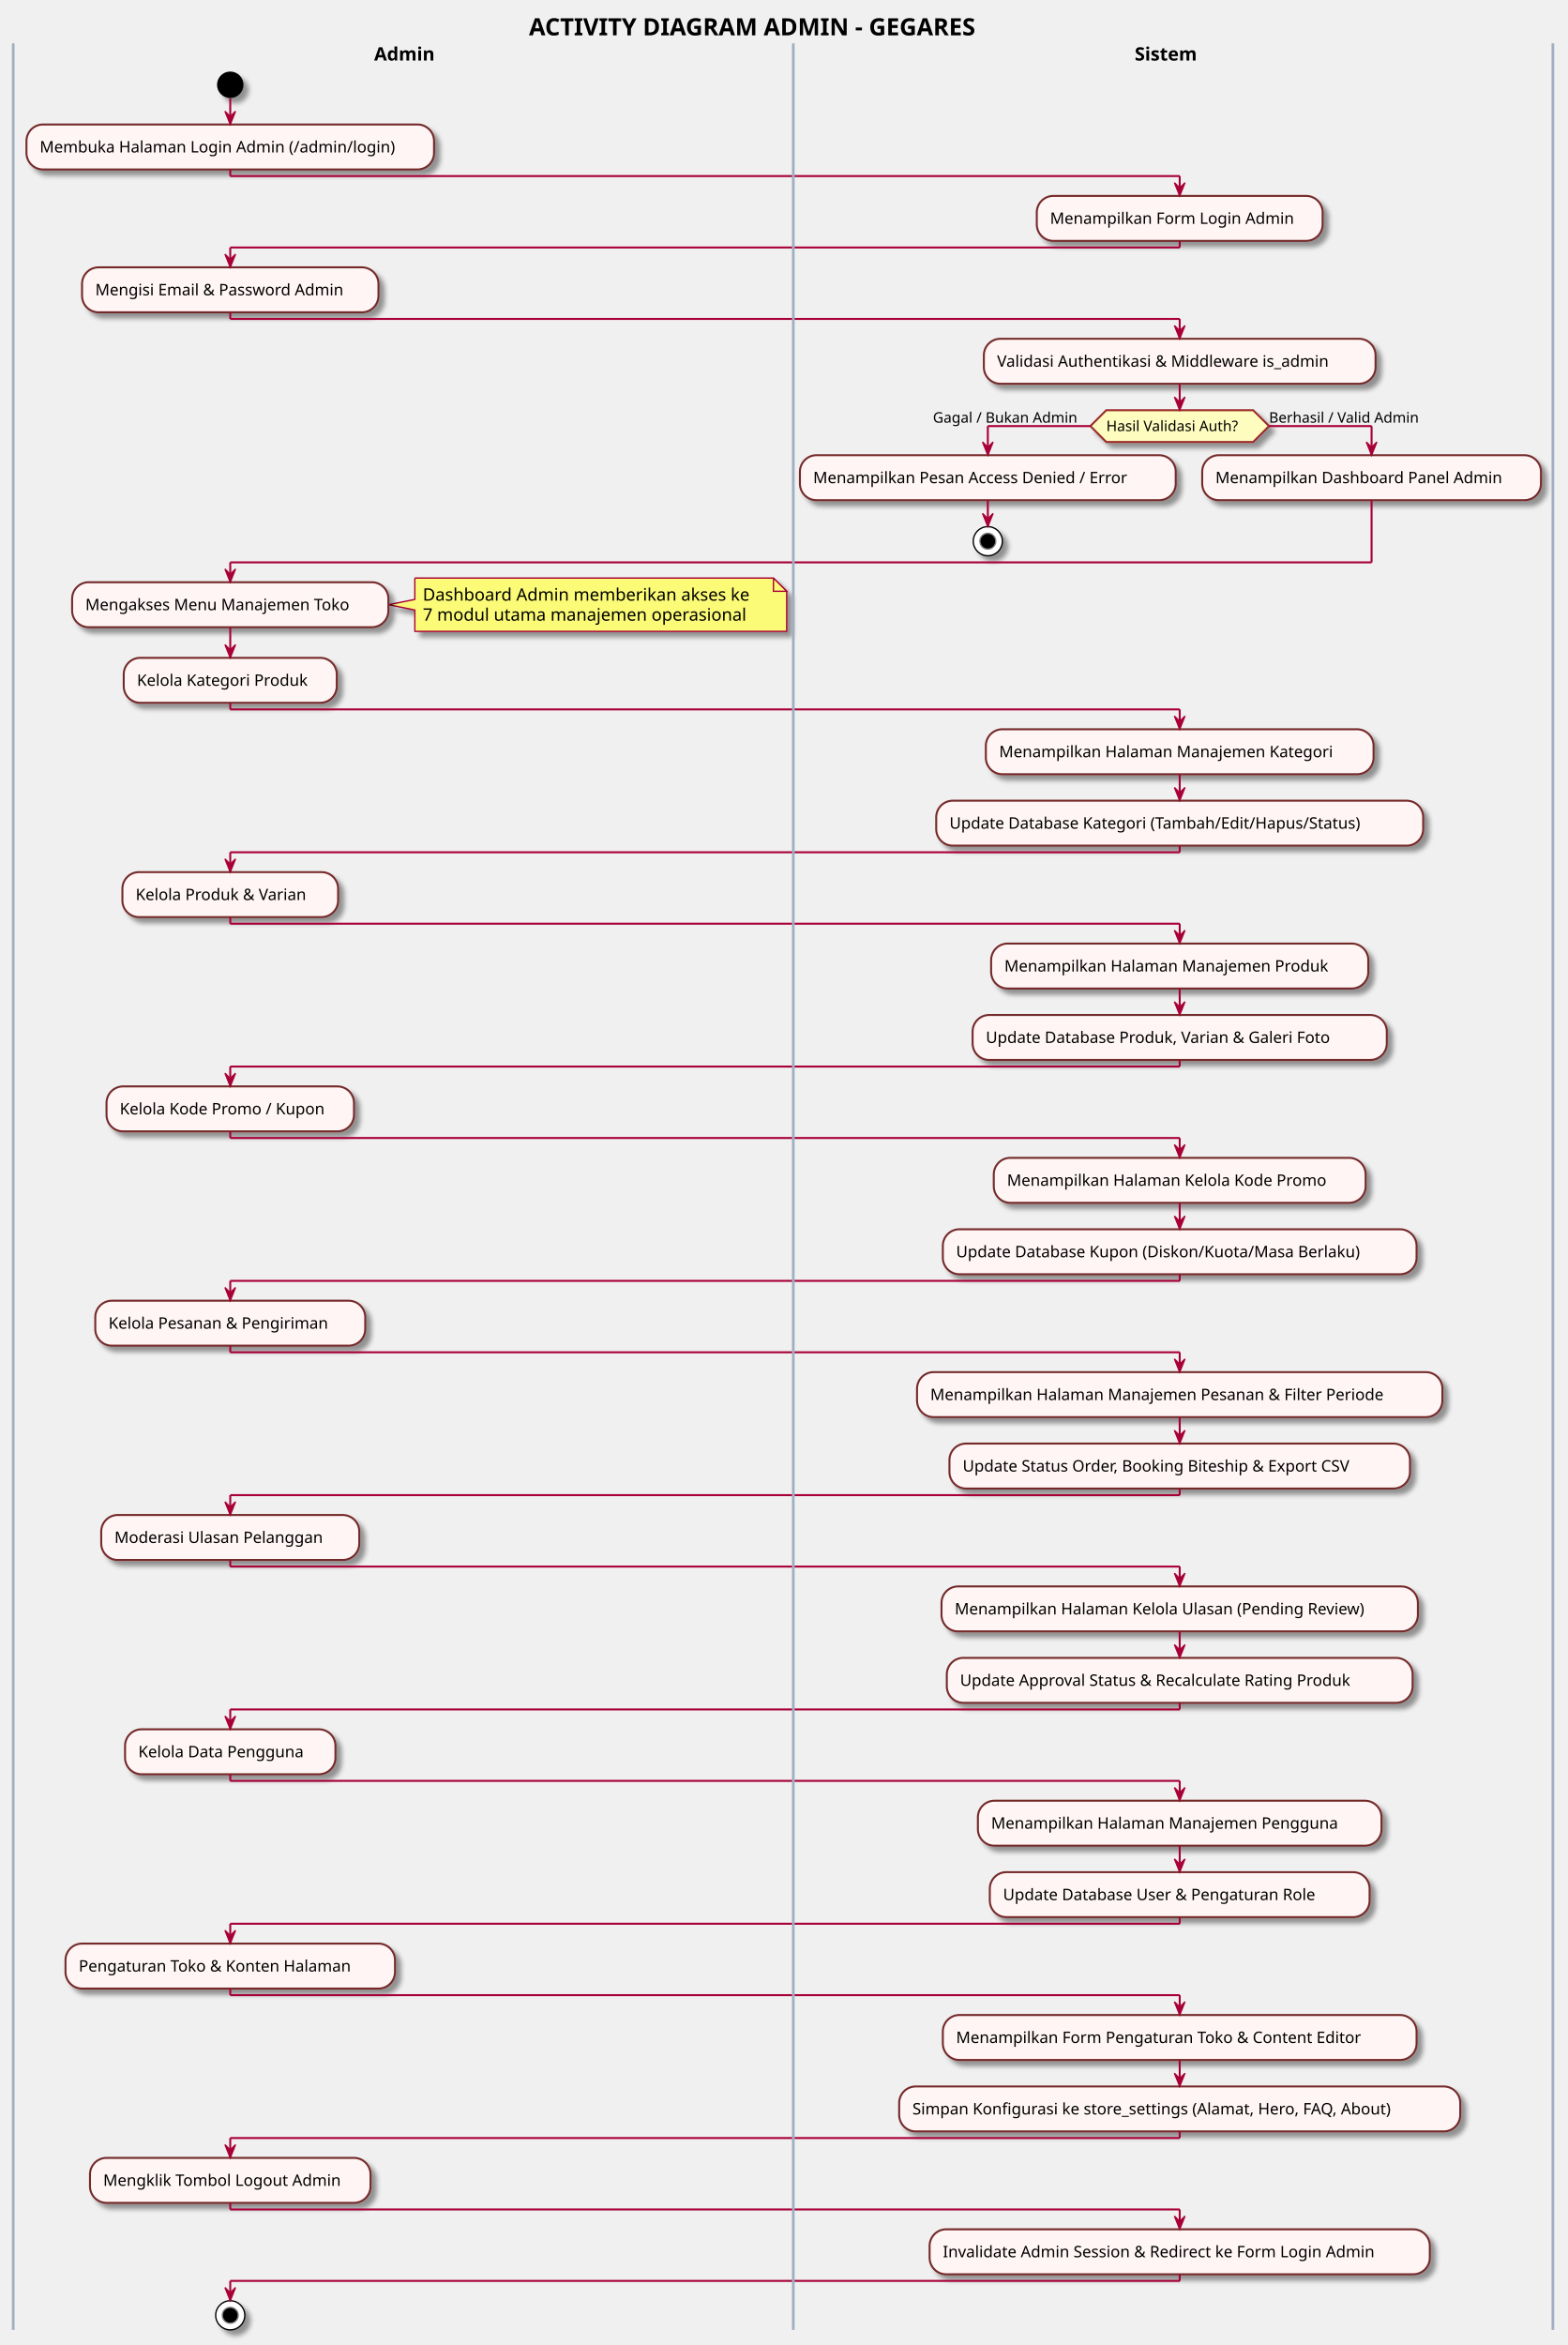
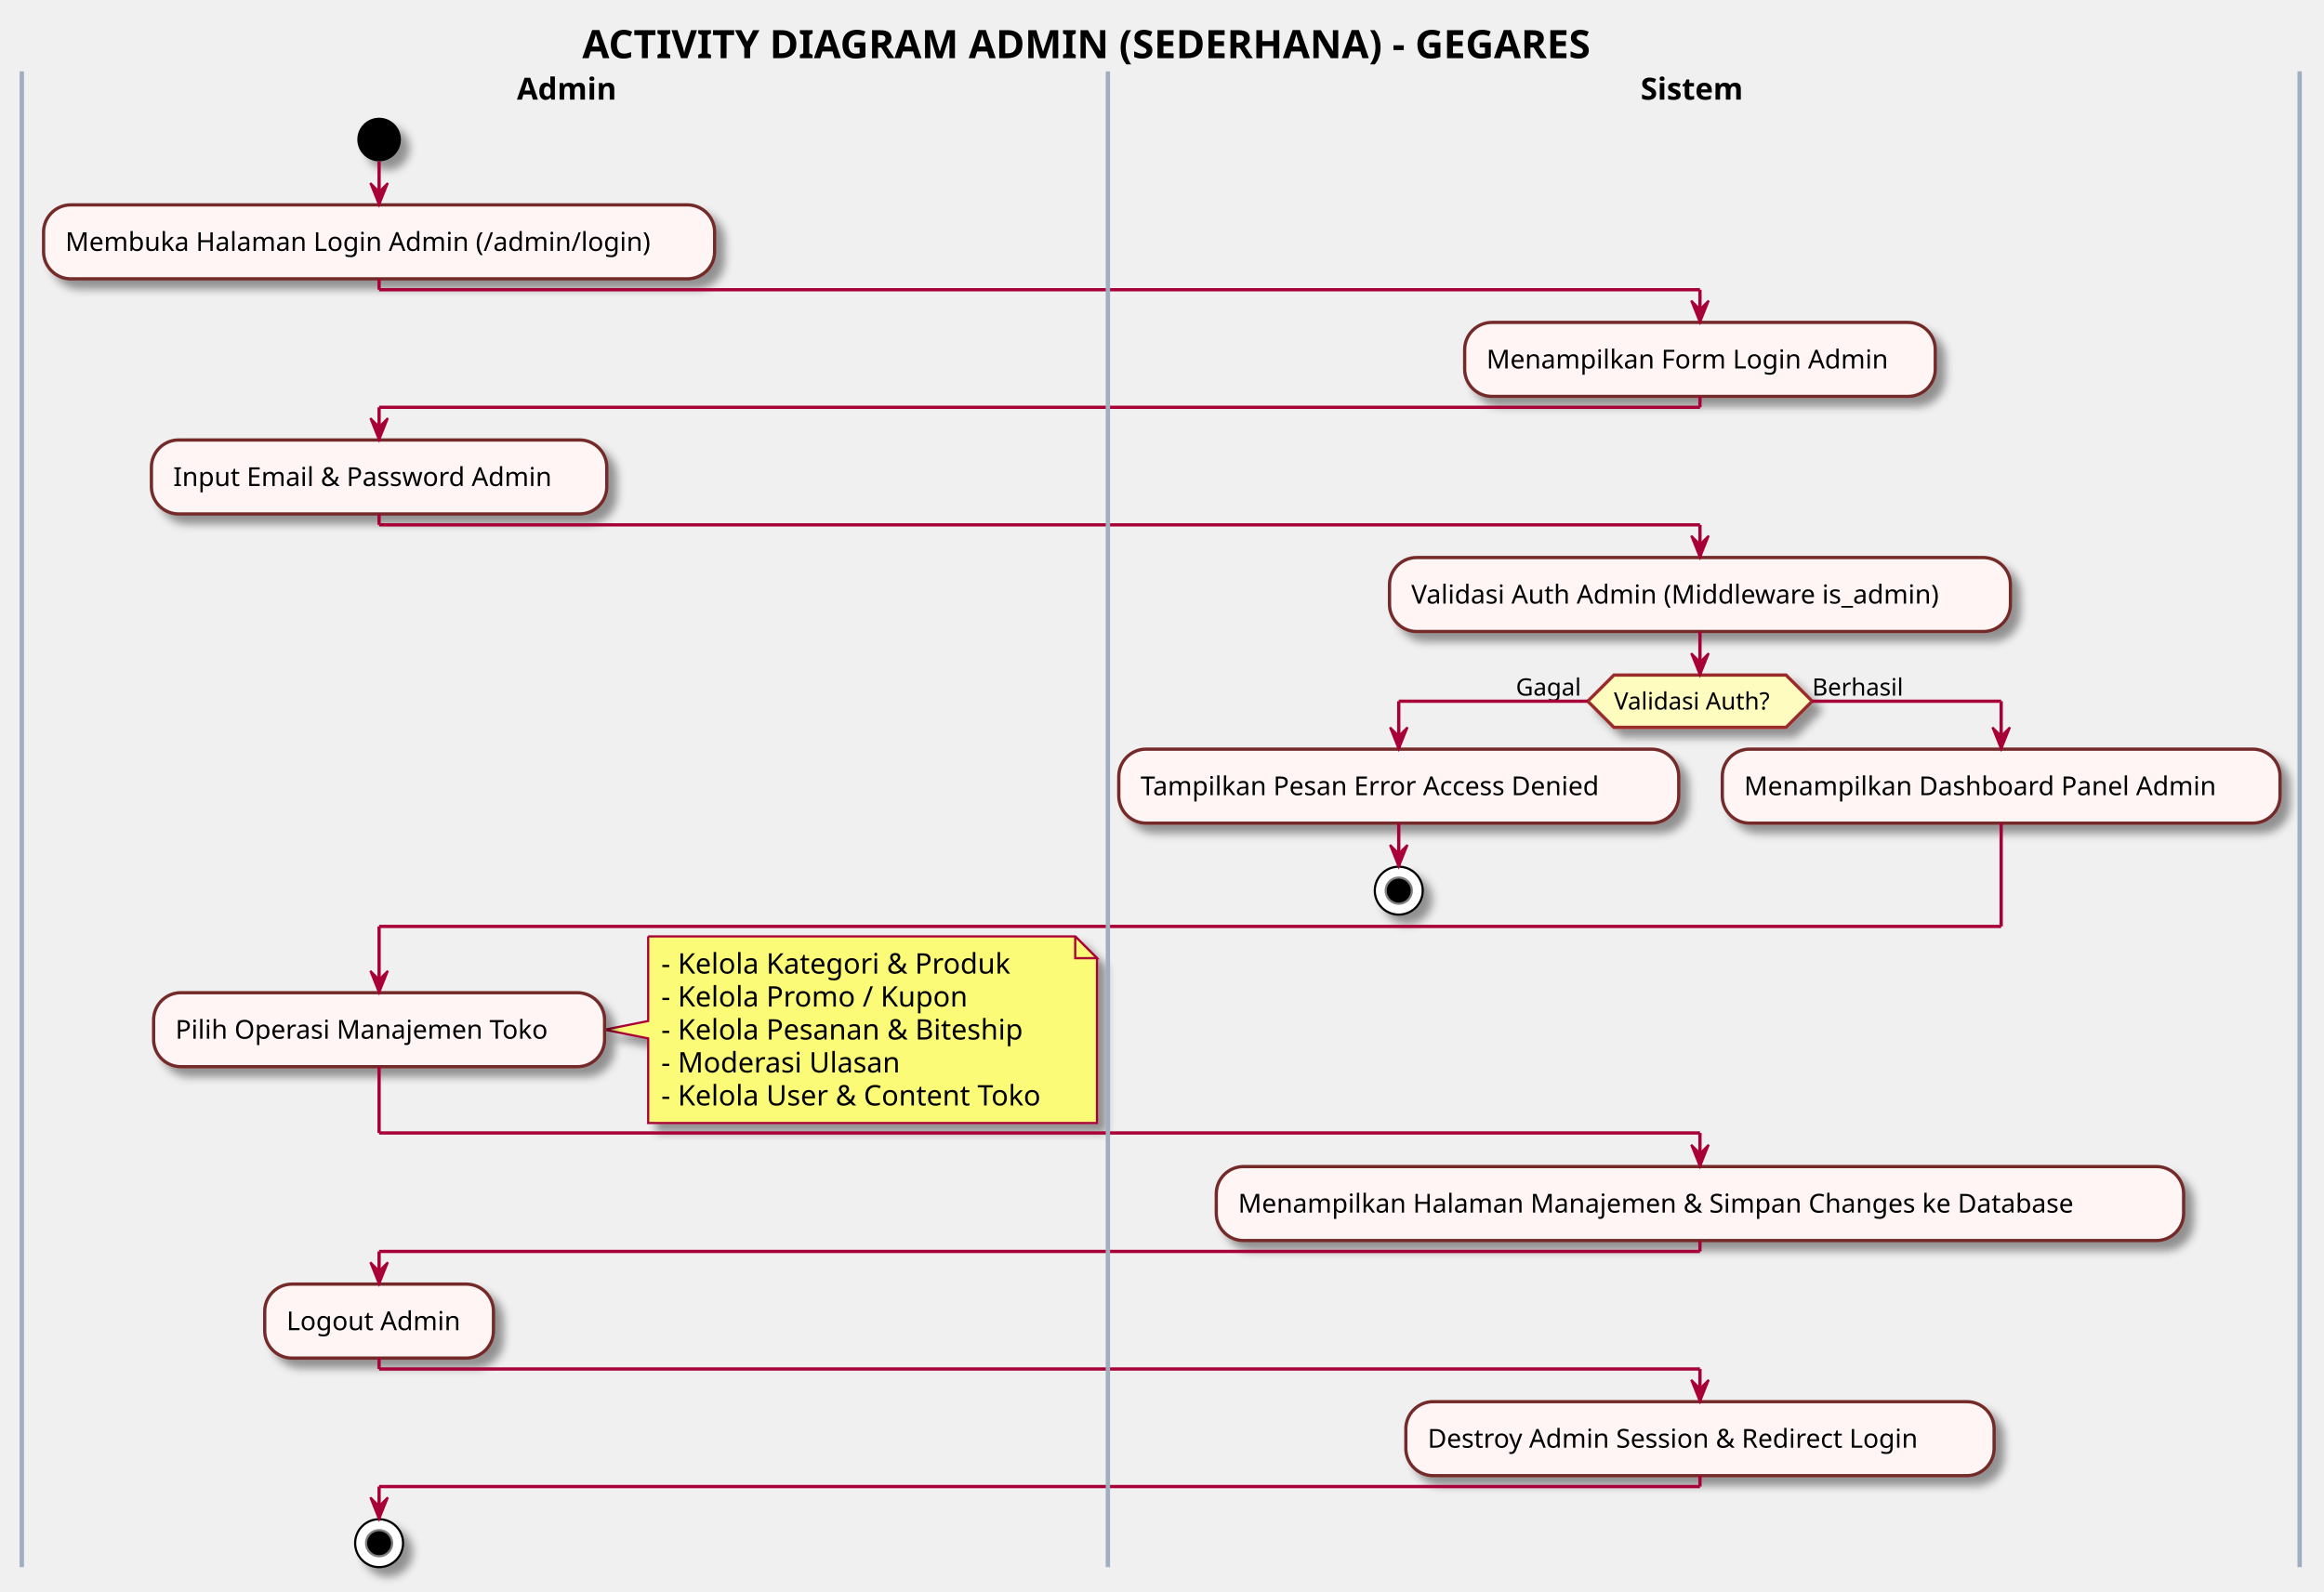
- <svg xmlns="http://www.w3.org/2000/svg" contentScriptType="application/ecmascript" contentStyleType="text/css" height="3322.5px" preserveAspectRatio="none" style="width:2221px;height:3322px;" version="1.1" viewBox="0 0 2221 3322" width="2221.875px" zoomAndPan="magnify">
+ <svg xmlns="http://www.w3.org/2000/svg" contentScriptType="application/ecmascript" contentStyleType="text/css" height="1370.625px" preserveAspectRatio="none" style="width:2000px;height:1370px;" version="1.1" viewBox="0 0 2000 1370" width="2000.625px" zoomAndPan="magnify">
  <defs>
-     <filter height="300%" id="f9rl0v4acejtc" width="300%" x="-1" y="-1">
+     <filter height="300%" id="fynl8m6wvd49j" width="300%" x="-1" y="-1">
      <feGaussianBlur result="blurOut" stdDeviation="3.75" />
      <feColorMatrix in="blurOut" result="blurOut2" type="matrix" values="0 0 0 0 0 0 0 0 0 0 0 0 0 0 0 0 0 0 .4 0" />
      <feOffset dx="7.5" dy="7.5" in="blurOut2" result="blurOut3" />
      <feBlend in="SourceGraphic" in2="blurOut3" mode="normal" />
    </filter>
  </defs>
  <g>
-     <text fill="#000000" font-family="sans-serif" font-size="33.75" font-weight="bold" lengthAdjust="spacingAndGlyphs" textLength="720" x="749.531" y="50.078">ACTIVITY DIAGRAM ADMIN - GEGARES</text>
-     <ellipse cx="326.25" cy="120.097" fill="#000000" filter="url(#f9rl0v4acejtc)" rx="18.75" ry="18.75" style="stroke: none; stroke-width: 1.875;" />
-     <rect fill="#FFF5F5" filter="url(#f9rl0v4acejtc)" height="63.691" rx="23.438" ry="23.438" style="stroke: #742A2A; stroke-width: 2.812;" width="577.5" x="37.5" y="176.347" />
+     <text fill="#000000" font-family="sans-serif" font-size="33.75" font-weight="bold" lengthAdjust="spacingAndGlyphs" textLength="995.625" x="501.094" y="50.078">ACTIVITY DIAGRAM ADMIN (SEDERHANA) - GEGARES</text>
+     <ellipse cx="326.25" cy="120.097" fill="#000000" filter="url(#fynl8m6wvd49j)" rx="18.75" ry="18.75" style="stroke: none; stroke-width: 1.875;" />
+     <rect fill="#FFF5F5" filter="url(#fynl8m6wvd49j)" height="63.691" rx="23.438" ry="23.438" style="stroke: #742A2A; stroke-width: 2.812;" width="577.5" x="37.5" y="176.347" />
    <text fill="#000000" font-family="sans-serif" font-size="22.5" lengthAdjust="spacingAndGlyphs" textLength="540" x="56.25" y="215.982">Membuka Halaman Login Admin (/admin/login)</text>
-     <rect fill="#FFF5F5" filter="url(#f9rl0v4acejtc)" height="63.691" rx="23.438" ry="23.438" style="stroke: #742A2A; stroke-width: 2.812;" width="420" x="116.25" y="378.73" />
-     <text fill="#000000" font-family="sans-serif" font-size="22.5" lengthAdjust="spacingAndGlyphs" textLength="382.5" x="135" y="418.365">Mengisi Email &amp; Password Admin</text>
-     <path d="M587.812,818.901 L587.812,849.15 L550.312,856.65 L587.812,864.15 L587.812,894.399 A0,0 0 0 0 587.812,894.399 L1114.688,894.399 A0,0 0 0 0 1114.688,894.399 L1114.688,837.651 L1095.938,818.901 L587.812,818.901 A0,0 0 0 0 587.812,818.901 " fill="#FBFB77" filter="url(#f9rl0v4acejtc)" style="stroke: #A80036; stroke-width: 1.875;" />
-     <path d="M1095.938,818.901 L1095.938,837.651 L1114.688,837.651 L1095.938,818.901 " fill="#FBFB77" style="stroke: #A80036; stroke-width: 1.875;" />
-     <text fill="#000000" font-family="sans-serif" font-size="24.375" lengthAdjust="spacingAndGlyphs" textLength="487.5" x="599.062" y="850.901">Dashboard Admin memberikan akses ke</text>
-     <text fill="#000000" font-family="sans-serif" font-size="24.375" lengthAdjust="spacingAndGlyphs" textLength="481.875" x="599.062" y="879.275">7 modul utama manajemen operasional</text>
-     <rect fill="#FFF5F5" filter="url(#f9rl0v4acejtc)" height="63.691" rx="23.438" ry="23.438" style="stroke: #742A2A; stroke-width: 2.812;" width="448.125" x="102.188" y="824.804" />
-     <text fill="#000000" font-family="sans-serif" font-size="22.5" lengthAdjust="spacingAndGlyphs" textLength="410.625" x="120.938" y="864.439">Mengakses Menu Manajemen Toko</text>
-     <rect fill="#FFF5F5" filter="url(#f9rl0v4acejtc)" height="63.691" rx="23.438" ry="23.438" style="stroke: #742A2A; stroke-width: 2.812;" width="301.875" x="175.312" y="931.899" />
-     <text fill="#000000" font-family="sans-serif" font-size="22.5" lengthAdjust="spacingAndGlyphs" textLength="264.375" x="194.062" y="971.534">Kelola Kategori Produk</text>
-     <rect fill="#FFF5F5" filter="url(#f9rl0v4acejtc)" height="63.691" rx="23.438" ry="23.438" style="stroke: #742A2A; stroke-width: 2.812;" width="305.625" x="173.438" y="1235.473" />
-     <text fill="#000000" font-family="sans-serif" font-size="22.5" lengthAdjust="spacingAndGlyphs" textLength="268.125" x="192.188" y="1275.108">Kelola Produk &amp; Varian</text>
-     <rect fill="#FFF5F5" filter="url(#f9rl0v4acejtc)" height="63.691" rx="23.438" ry="23.438" style="stroke: #742A2A; stroke-width: 2.812;" width="350.625" x="150.938" y="1539.047" />
-     <text fill="#000000" font-family="sans-serif" font-size="22.5" lengthAdjust="spacingAndGlyphs" textLength="313.125" x="169.688" y="1578.682">Kelola Kode Promo / Kupon</text>
-     <rect fill="#FFF5F5" filter="url(#f9rl0v4acejtc)" height="63.691" rx="23.438" ry="23.438" style="stroke: #742A2A; stroke-width: 2.812;" width="382.5" x="135" y="1842.621" />
-     <text fill="#000000" font-family="sans-serif" font-size="22.5" lengthAdjust="spacingAndGlyphs" textLength="345" x="153.75" y="1882.256">Kelola Pesanan &amp; Pengiriman</text>
-     <rect fill="#FFF5F5" filter="url(#f9rl0v4acejtc)" height="63.691" rx="23.438" ry="23.438" style="stroke: #742A2A; stroke-width: 2.812;" width="365.625" x="143.438" y="2146.196" />
-     <text fill="#000000" font-family="sans-serif" font-size="22.5" lengthAdjust="spacingAndGlyphs" textLength="328.125" x="162.188" y="2185.831">Moderasi Ulasan Pelanggan</text>
-     <rect fill="#FFF5F5" filter="url(#f9rl0v4acejtc)" height="63.691" rx="23.438" ry="23.438" style="stroke: #742A2A; stroke-width: 2.812;" width="298.125" x="177.188" y="2449.77" />
-     <text fill="#000000" font-family="sans-serif" font-size="22.5" lengthAdjust="spacingAndGlyphs" textLength="260.625" x="195.938" y="2489.405">Kelola Data Pengguna</text>
-     <rect fill="#FFF5F5" filter="url(#f9rl0v4acejtc)" height="63.691" rx="23.438" ry="23.438" style="stroke: #742A2A; stroke-width: 2.812;" width="466.875" x="92.812" y="2753.344" />
-     <text fill="#000000" font-family="sans-serif" font-size="22.5" lengthAdjust="spacingAndGlyphs" textLength="429.375" x="111.562" y="2792.979">Pengaturan Toko &amp; Konten Halaman</text>
-     <rect fill="#FFF5F5" filter="url(#f9rl0v4acejtc)" height="63.691" rx="23.438" ry="23.438" style="stroke: #742A2A; stroke-width: 2.812;" width="397.5" x="127.5" y="3056.918" />
-     <text fill="#000000" font-family="sans-serif" font-size="22.5" lengthAdjust="spacingAndGlyphs" textLength="360" x="146.25" y="3096.553">Mengklik Tombol Logout Admin</text>
-     <ellipse cx="326.25" cy="3279.926" fill="#FFFFFF" filter="url(#f9rl0v4acejtc)" rx="20.625" ry="20.625" style="stroke: #000000; stroke-width: 1.875;" />
-     <ellipse cx="326.25" cy="3279.926" fill="#000000" rx="11.25" ry="11.25" style="stroke: #7F7F7F; stroke-width: 1.875;" />
-     <rect fill="#FFF5F5" filter="url(#f9rl0v4acejtc)" height="63.691" rx="23.438" ry="23.438" style="stroke: #742A2A; stroke-width: 2.812;" width="405" x="1469.062" y="277.538" />
-     <text fill="#000000" font-family="sans-serif" font-size="22.5" lengthAdjust="spacingAndGlyphs" textLength="367.5" x="1487.812" y="317.173">Menampilkan Form Login Admin</text>
-     <rect fill="#FFF5F5" filter="url(#f9rl0v4acejtc)" height="63.691" rx="23.438" ry="23.438" style="stroke: #742A2A; stroke-width: 2.812;" width="555" x="1394.062" y="479.921" />
-     <text fill="#000000" font-family="sans-serif" font-size="22.5" lengthAdjust="spacingAndGlyphs" textLength="517.5" x="1412.812" y="519.556">Validasi Authentikasi &amp; Middleware is_admin</text>
-     <polygon fill="#FEFCBF" filter="url(#f9rl0v4acejtc)" points="1567.5,581.113,1775.625,581.113,1798.125,603.613,1775.625,626.113,1567.5,626.113,1545,603.613,1567.5,581.113" style="stroke: #9B2C2C; stroke-width: 2.812;" />
-     <text fill="#000000" font-family="sans-serif" font-size="20.625" lengthAdjust="spacingAndGlyphs" textLength="208.125" x="1567.5" y="610.753">Hasil Validasi Auth?</text>
-     <text fill="#000000" font-family="sans-serif" font-size="20.625" lengthAdjust="spacingAndGlyphs" textLength="223.125" x="1321.875" y="598.749">Gagal / Bukan Admin</text>
-     <text fill="#000000" font-family="sans-serif" font-size="20.625" lengthAdjust="spacingAndGlyphs" textLength="234.375" x="1798.125" y="598.749">Berhasil / Valid Admin</text>
-     <rect fill="#FFF5F5" filter="url(#f9rl0v4acejtc)" height="63.691" rx="23.438" ry="23.438" style="stroke: #742A2A; stroke-width: 2.812;" width="532.5" x="1133.438" y="644.863" />
-     <text fill="#000000" font-family="sans-serif" font-size="22.5" lengthAdjust="spacingAndGlyphs" textLength="495" x="1152.188" y="684.498">Menampilkan Pesan Access Denied / Error</text>
-     <ellipse cx="1399.688" cy="766.679" fill="#FFFFFF" filter="url(#f9rl0v4acejtc)" rx="20.625" ry="20.625" style="stroke: #000000; stroke-width: 1.875;" />
-     <ellipse cx="1399.688" cy="766.679" fill="#000000" rx="11.25" ry="11.25" style="stroke: #7F7F7F; stroke-width: 1.875;" />
-     <rect fill="#FFF5F5" filter="url(#f9rl0v4acejtc)" height="63.691" rx="23.438" ry="23.438" style="stroke: #742A2A; stroke-width: 2.812;" width="480" x="1703.438" y="644.863" />
-     <text fill="#000000" font-family="sans-serif" font-size="22.5" lengthAdjust="spacingAndGlyphs" textLength="442.5" x="1722.188" y="684.498">Menampilkan Dashboard Panel Admin</text>
-     <rect fill="#FFF5F5" filter="url(#f9rl0v4acejtc)" height="63.691" rx="23.438" ry="23.438" style="stroke: #742A2A; stroke-width: 2.812;" width="549.375" x="1396.875" y="1033.09" />
-     <text fill="#000000" font-family="sans-serif" font-size="22.5" lengthAdjust="spacingAndGlyphs" textLength="511.875" x="1415.625" y="1072.725">Menampilkan Halaman Manajemen Kategori</text>
-     <rect fill="#FFF5F5" filter="url(#f9rl0v4acejtc)" height="63.691" rx="23.438" ry="23.438" style="stroke: #742A2A; stroke-width: 2.812;" width="690" x="1326.562" y="1134.282" />
-     <text fill="#000000" font-family="sans-serif" font-size="22.5" lengthAdjust="spacingAndGlyphs" textLength="652.5" x="1345.312" y="1173.917">Update Database Kategori (Tambah/Edit/Hapus/Status)</text>
-     <rect fill="#FFF5F5" filter="url(#f9rl0v4acejtc)" height="63.691" rx="23.438" ry="23.438" style="stroke: #742A2A; stroke-width: 2.812;" width="534.375" x="1404.375" y="1336.664" />
-     <text fill="#000000" font-family="sans-serif" font-size="22.5" lengthAdjust="spacingAndGlyphs" textLength="496.875" x="1423.125" y="1376.299">Menampilkan Halaman Manajemen Produk</text>
-     <rect fill="#FFF5F5" filter="url(#f9rl0v4acejtc)" height="63.691" rx="23.438" ry="23.438" style="stroke: #742A2A; stroke-width: 2.812;" width="586.875" x="1378.125" y="1437.856" />
-     <text fill="#000000" font-family="sans-serif" font-size="22.5" lengthAdjust="spacingAndGlyphs" textLength="549.375" x="1396.875" y="1477.491">Update Database Produk, Varian &amp; Galeri Foto</text>
-     <rect fill="#FFF5F5" filter="url(#f9rl0v4acejtc)" height="63.691" rx="23.438" ry="23.438" style="stroke: #742A2A; stroke-width: 2.812;" width="526.875" x="1408.125" y="1640.239" />
-     <text fill="#000000" font-family="sans-serif" font-size="22.5" lengthAdjust="spacingAndGlyphs" textLength="489.375" x="1426.875" y="1679.874">Menampilkan Halaman Kelola Kode Promo</text>
-     <rect fill="#FFF5F5" filter="url(#f9rl0v4acejtc)" height="63.691" rx="23.438" ry="23.438" style="stroke: #742A2A; stroke-width: 2.812;" width="671.25" x="1335.938" y="1741.43" />
-     <text fill="#000000" font-family="sans-serif" font-size="22.5" lengthAdjust="spacingAndGlyphs" textLength="633.75" x="1354.688" y="1781.065">Update Database Kupon (Diskon/Kuota/Masa Berlaku)</text>
-     <rect fill="#FFF5F5" filter="url(#f9rl0v4acejtc)" height="63.691" rx="23.438" ry="23.438" style="stroke: #742A2A; stroke-width: 2.812;" width="744.375" x="1299.375" y="1943.813" />
-     <text fill="#000000" font-family="sans-serif" font-size="22.5" lengthAdjust="spacingAndGlyphs" textLength="706.875" x="1318.125" y="1983.448">Menampilkan Halaman Manajemen Pesanan &amp; Filter Periode</text>
-     <rect fill="#FFF5F5" filter="url(#f9rl0v4acejtc)" height="63.691" rx="23.438" ry="23.438" style="stroke: #742A2A; stroke-width: 2.812;" width="652.5" x="1345.312" y="2045.004" />
-     <text fill="#000000" font-family="sans-serif" font-size="22.5" lengthAdjust="spacingAndGlyphs" textLength="615" x="1364.062" y="2084.639">Update Status Order, Booking Biteship &amp; Export CSV</text>
-     <rect fill="#FFF5F5" filter="url(#f9rl0v4acejtc)" height="63.691" rx="23.438" ry="23.438" style="stroke: #742A2A; stroke-width: 2.812;" width="675" x="1334.062" y="2247.387" />
-     <text fill="#000000" font-family="sans-serif" font-size="22.5" lengthAdjust="spacingAndGlyphs" textLength="637.5" x="1352.812" y="2287.022">Menampilkan Halaman Kelola Ulasan (Pending Review)</text>
-     <rect fill="#FFF5F5" filter="url(#f9rl0v4acejtc)" height="63.691" rx="23.438" ry="23.438" style="stroke: #742A2A; stroke-width: 2.812;" width="660" x="1341.562" y="2348.579" />
-     <text fill="#000000" font-family="sans-serif" font-size="22.5" lengthAdjust="spacingAndGlyphs" textLength="622.5" x="1360.312" y="2388.213">Update Approval Status &amp; Recalculate Rating Produk</text>
-     <rect fill="#FFF5F5" filter="url(#f9rl0v4acejtc)" height="63.691" rx="23.438" ry="23.438" style="stroke: #742A2A; stroke-width: 2.812;" width="571.875" x="1385.625" y="2550.961" />
-     <text fill="#000000" font-family="sans-serif" font-size="22.5" lengthAdjust="spacingAndGlyphs" textLength="534.375" x="1404.375" y="2590.596">Menampilkan Halaman Manajemen Pengguna</text>
-     <rect fill="#FFF5F5" filter="url(#f9rl0v4acejtc)" height="63.691" rx="23.438" ry="23.438" style="stroke: #742A2A; stroke-width: 2.812;" width="538.125" x="1402.5" y="2652.153" />
-     <text fill="#000000" font-family="sans-serif" font-size="22.5" lengthAdjust="spacingAndGlyphs" textLength="500.625" x="1421.25" y="2691.788">Update Database User &amp; Pengaturan Role</text>
-     <rect fill="#FFF5F5" filter="url(#f9rl0v4acejtc)" height="63.691" rx="23.438" ry="23.438" style="stroke: #742A2A; stroke-width: 2.812;" width="671.25" x="1335.938" y="2854.535" />
-     <text fill="#000000" font-family="sans-serif" font-size="22.5" lengthAdjust="spacingAndGlyphs" textLength="633.75" x="1354.688" y="2894.171">Menampilkan Form Pengaturan Toko &amp; Content Editor</text>
-     <rect fill="#FFF5F5" filter="url(#f9rl0v4acejtc)" height="63.691" rx="23.438" ry="23.438" style="stroke: #742A2A; stroke-width: 2.812;" width="795" x="1274.062" y="2955.727" />
-     <text fill="#000000" font-family="sans-serif" font-size="22.5" lengthAdjust="spacingAndGlyphs" textLength="757.5" x="1292.812" y="2995.362">Simpan Konfigurasi ke store_settings (Alamat, Hero, FAQ, About)</text>
-     <rect fill="#FFF5F5" filter="url(#f9rl0v4acejtc)" height="63.691" rx="23.438" ry="23.438" style="stroke: #742A2A; stroke-width: 2.812;" width="708.75" x="1317.188" y="3158.11" />
-     <text fill="#000000" font-family="sans-serif" font-size="22.5" lengthAdjust="spacingAndGlyphs" textLength="671.25" x="1335.938" y="3197.745">Invalidate Admin Session &amp; Redirect ke Form Login Admin</text>
+     <rect fill="#FFF5F5" filter="url(#fynl8m6wvd49j)" height="63.691" rx="23.438" ry="23.438" style="stroke: #742A2A; stroke-width: 2.812;" width="391.875" x="130.312" y="378.73" />
+     <text fill="#000000" font-family="sans-serif" font-size="22.5" lengthAdjust="spacingAndGlyphs" textLength="354.375" x="149.062" y="418.365">Input Email &amp; Password Admin</text>
+     <path d="M557.812,806.054 L557.812,878.864 L520.312,886.364 L557.812,893.864 L557.812,966.674 A0,0 0 0 0 557.812,966.674 L944.062,966.674 A0,0 0 0 0 944.062,966.674 L944.062,824.804 L925.312,806.054 L557.812,806.054 A0,0 0 0 0 557.812,806.054 " fill="#FBFB77" filter="url(#fynl8m6wvd49j)" style="stroke: #A80036; stroke-width: 1.875;" />
+     <path d="M925.312,806.054 L925.312,824.804 L944.062,824.804 L925.312,806.054 " fill="#FBFB77" style="stroke: #A80036; stroke-width: 1.875;" />
+     <text fill="#000000" font-family="sans-serif" font-size="24.375" lengthAdjust="spacingAndGlyphs" textLength="313.125" x="569.062" y="838.054">- Kelola Kategori &amp; Produk</text>
+     <text fill="#000000" font-family="sans-serif" font-size="24.375" lengthAdjust="spacingAndGlyphs" textLength="271.875" x="569.062" y="866.428">- Kelola Promo / Kupon</text>
+     <text fill="#000000" font-family="sans-serif" font-size="24.375" lengthAdjust="spacingAndGlyphs" textLength="330" x="569.062" y="894.803">- Kelola Pesanan &amp; Biteship</text>
+     <text fill="#000000" font-family="sans-serif" font-size="24.375" lengthAdjust="spacingAndGlyphs" textLength="215.625" x="569.062" y="923.177">- Moderasi Ulasan</text>
+     <text fill="#000000" font-family="sans-serif" font-size="24.375" lengthAdjust="spacingAndGlyphs" textLength="346.875" x="569.062" y="951.551">- Kelola User &amp; Content Toko</text>
+     <rect fill="#FFF5F5" filter="url(#fynl8m6wvd49j)" height="63.691" rx="23.438" ry="23.438" style="stroke: #742A2A; stroke-width: 2.812;" width="388.125" x="132.188" y="854.518" />
+     <text fill="#000000" font-family="sans-serif" font-size="22.5" lengthAdjust="spacingAndGlyphs" textLength="350.625" x="150.938" y="894.153">Pilih Operasi Manajemen Toko</text>
+     <rect fill="#FFF5F5" filter="url(#fynl8m6wvd49j)" height="63.691" rx="23.438" ry="23.438" style="stroke: #742A2A; stroke-width: 2.812;" width="196.875" x="227.812" y="1105.366" />
+     <text fill="#000000" font-family="sans-serif" font-size="22.5" lengthAdjust="spacingAndGlyphs" textLength="159.375" x="246.562" y="1145.001">Logout Admin</text>
+     <ellipse cx="326.25" cy="1328.373" fill="#FFFFFF" filter="url(#fynl8m6wvd49j)" rx="20.625" ry="20.625" style="stroke: #000000; stroke-width: 1.875;" />
+     <ellipse cx="326.25" cy="1328.373" fill="#000000" rx="11.25" ry="11.25" style="stroke: #7F7F7F; stroke-width: 1.875;" />
+     <rect fill="#FFF5F5" filter="url(#fynl8m6wvd49j)" height="63.691" rx="23.438" ry="23.438" style="stroke: #742A2A; stroke-width: 2.812;" width="405" x="1260.469" y="277.538" />
+     <text fill="#000000" font-family="sans-serif" font-size="22.5" lengthAdjust="spacingAndGlyphs" textLength="367.5" x="1279.219" y="317.173">Menampilkan Form Login Admin</text>
+     <rect fill="#FFF5F5" filter="url(#fynl8m6wvd49j)" height="63.691" rx="23.438" ry="23.438" style="stroke: #742A2A; stroke-width: 2.812;" width="534.375" x="1195.781" y="479.921" />
+     <text fill="#000000" font-family="sans-serif" font-size="22.5" lengthAdjust="spacingAndGlyphs" textLength="496.875" x="1214.531" y="519.556">Validasi Auth Admin (Middleware is_admin)</text>
+     <polygon fill="#FEFCBF" filter="url(#fynl8m6wvd49j)" points="1388.906,581.113,1537.031,581.113,1559.531,603.613,1537.031,626.113,1388.906,626.113,1366.406,603.613,1388.906,581.113" style="stroke: #9B2C2C; stroke-width: 2.812;" />
+     <text fill="#000000" font-family="sans-serif" font-size="20.625" lengthAdjust="spacingAndGlyphs" textLength="148.125" x="1388.906" y="610.753">Validasi Auth?</text>
+     <text fill="#000000" font-family="sans-serif" font-size="20.625" lengthAdjust="spacingAndGlyphs" textLength="61.875" x="1304.531" y="598.749">Gagal</text>
+     <text fill="#000000" font-family="sans-serif" font-size="20.625" lengthAdjust="spacingAndGlyphs" textLength="88.125" x="1559.531" y="598.749">Berhasil</text>
+     <rect fill="#FFF5F5" filter="url(#fynl8m6wvd49j)" height="63.691" rx="23.438" ry="23.438" style="stroke: #742A2A; stroke-width: 2.812;" width="481.875" x="962.812" y="644.863" />
+     <text fill="#000000" font-family="sans-serif" font-size="22.5" lengthAdjust="spacingAndGlyphs" textLength="444.375" x="981.562" y="684.498">Tampilkan Pesan Error Access Denied</text>
+     <ellipse cx="1203.75" cy="766.679" fill="#FFFFFF" filter="url(#fynl8m6wvd49j)" rx="20.625" ry="20.625" style="stroke: #000000; stroke-width: 1.875;" />
+     <ellipse cx="1203.75" cy="766.679" fill="#000000" rx="11.25" ry="11.25" style="stroke: #7F7F7F; stroke-width: 1.875;" />
+     <rect fill="#FFF5F5" filter="url(#fynl8m6wvd49j)" height="63.691" rx="23.438" ry="23.438" style="stroke: #742A2A; stroke-width: 2.812;" width="480" x="1482.188" y="644.863" />
+     <text fill="#000000" font-family="sans-serif" font-size="22.5" lengthAdjust="spacingAndGlyphs" textLength="442.5" x="1500.938" y="684.498">Menampilkan Dashboard Panel Admin</text>
+     <rect fill="#FFF5F5" filter="url(#fynl8m6wvd49j)" height="63.691" rx="23.438" ry="23.438" style="stroke: #742A2A; stroke-width: 2.812;" width="832.5" x="1046.719" y="1004.174" />
+     <text fill="#000000" font-family="sans-serif" font-size="22.5" lengthAdjust="spacingAndGlyphs" textLength="795" x="1065.469" y="1043.809">Menampilkan Halaman Manajemen &amp; Simpan Changes ke Database</text>
+     <rect fill="#FFF5F5" filter="url(#fynl8m6wvd49j)" height="63.691" rx="23.438" ry="23.438" style="stroke: #742A2A; stroke-width: 2.812;" width="506.25" x="1209.844" y="1206.557" />
+     <text fill="#000000" font-family="sans-serif" font-size="22.5" lengthAdjust="spacingAndGlyphs" textLength="468.75" x="1228.594" y="1246.192">Destroy Admin Session &amp; Redirect Login</text>
    <line style="stroke: #A80036; stroke-width: 2.812;" x1="326.25" x2="326.25" y1="138.847" y2="176.347" />
    <polygon fill="#A80036" points="318.75,157.597,326.25,176.347,333.75,157.597,326.25,165.097" style="stroke: #A80036; stroke-width: 1.875;" />
-     <line style="stroke: #A80036; stroke-width: 2.812;" x1="326.25" x2="326.25" y1="888.495" y2="931.899" />
-     <polygon fill="#A80036" points="318.75,913.149,326.25,931.899,333.75,913.149,326.25,920.649" style="stroke: #A80036; stroke-width: 1.875;" />
-     <line style="stroke: #A80036; stroke-width: 2.812;" x1="1399.688" x2="1399.688" y1="708.554" y2="746.054" />
-     <polygon fill="#A80036" points="1392.188,727.304,1399.688,746.054,1407.188,727.304,1399.688,734.804" style="stroke: #A80036; stroke-width: 1.875;" />
-     <line style="stroke: #A80036; stroke-width: 2.812;" x1="1545" x2="1399.688" y1="603.613" y2="603.613" />
-     <line style="stroke: #A80036; stroke-width: 2.812;" x1="1399.688" x2="1399.688" y1="603.613" y2="644.863" />
-     <polygon fill="#A80036" points="1392.188,626.113,1399.688,644.863,1407.188,626.113,1399.688,633.613" style="stroke: #A80036; stroke-width: 1.875;" />
-     <line style="stroke: #A80036; stroke-width: 2.812;" x1="1798.125" x2="1943.438" y1="603.613" y2="603.613" />
-     <line style="stroke: #A80036; stroke-width: 2.812;" x1="1943.438" x2="1943.438" y1="603.613" y2="644.863" />
-     <polygon fill="#A80036" points="1935.938,626.113,1943.438,644.863,1950.938,626.113,1943.438,633.613" style="stroke: #A80036; stroke-width: 1.875;" />
-     <line style="stroke: #A80036; stroke-width: 2.812;" x1="1943.438" x2="1943.438" y1="708.554" y2="796.679" />
-     <line style="stroke: #A80036; stroke-width: 2.812;" x1="1943.438" x2="326.25" y1="796.679" y2="796.679" />
-     <line style="stroke: #A80036; stroke-width: 2.812;" x1="326.25" x2="326.25" y1="796.679" y2="824.804" />
-     <polygon fill="#A80036" points="318.75,806.054,326.25,824.804,333.75,806.054,326.25,813.554" style="stroke: #A80036; stroke-width: 1.875;" />
-     <line style="stroke: #A80036; stroke-width: 2.812;" x1="1671.562" x2="1671.562" y1="543.613" y2="581.113" />
-     <polygon fill="#A80036" points="1664.062,562.363,1671.562,581.113,1679.062,562.363,1671.562,569.863" style="stroke: #A80036; stroke-width: 1.875;" />
-     <line style="stroke: #A80036; stroke-width: 2.812;" x1="1671.562" x2="1671.562" y1="1096.782" y2="1134.282" />
-     <polygon fill="#A80036" points="1664.062,1115.532,1671.562,1134.282,1679.062,1115.532,1671.562,1123.032" style="stroke: #A80036; stroke-width: 1.875;" />
-     <line style="stroke: #A80036; stroke-width: 2.812;" x1="1671.562" x2="1671.562" y1="1400.356" y2="1437.856" />
-     <polygon fill="#A80036" points="1664.062,1419.106,1671.562,1437.856,1679.062,1419.106,1671.562,1426.606" style="stroke: #A80036; stroke-width: 1.875;" />
-     <line style="stroke: #A80036; stroke-width: 2.812;" x1="1671.562" x2="1671.562" y1="1703.93" y2="1741.43" />
-     <polygon fill="#A80036" points="1664.062,1722.68,1671.562,1741.43,1679.062,1722.68,1671.562,1730.18" style="stroke: #A80036; stroke-width: 1.875;" />
-     <line style="stroke: #A80036; stroke-width: 2.812;" x1="1671.562" x2="1671.562" y1="2007.504" y2="2045.004" />
-     <polygon fill="#A80036" points="1664.062,2026.254,1671.562,2045.004,1679.062,2026.254,1671.562,2033.754" style="stroke: #A80036; stroke-width: 1.875;" />
-     <line style="stroke: #A80036; stroke-width: 2.812;" x1="1671.562" x2="1671.562" y1="2311.079" y2="2348.579" />
-     <polygon fill="#A80036" points="1664.062,2329.829,1671.562,2348.579,1679.062,2329.829,1671.562,2337.329" style="stroke: #A80036; stroke-width: 1.875;" />
-     <line style="stroke: #A80036; stroke-width: 2.812;" x1="1671.562" x2="1671.562" y1="2614.653" y2="2652.153" />
-     <polygon fill="#A80036" points="1664.062,2633.403,1671.562,2652.153,1679.062,2633.403,1671.562,2640.903" style="stroke: #A80036; stroke-width: 1.875;" />
-     <line style="stroke: #A80036; stroke-width: 2.812;" x1="1671.562" x2="1671.562" y1="2918.227" y2="2955.727" />
-     <polygon fill="#A80036" points="1664.062,2936.977,1671.562,2955.727,1679.062,2936.977,1671.562,2944.477" style="stroke: #A80036; stroke-width: 1.875;" />
+     <line style="stroke: #A80036; stroke-width: 2.812;" x1="1203.75" x2="1203.75" y1="708.554" y2="746.054" />
+     <polygon fill="#A80036" points="1196.25,727.304,1203.75,746.054,1211.25,727.304,1203.75,734.804" style="stroke: #A80036; stroke-width: 1.875;" />
+     <line style="stroke: #A80036; stroke-width: 2.812;" x1="1366.406" x2="1203.75" y1="603.613" y2="603.613" />
+     <line style="stroke: #A80036; stroke-width: 2.812;" x1="1203.75" x2="1203.75" y1="603.613" y2="644.863" />
+     <polygon fill="#A80036" points="1196.25,626.113,1203.75,644.863,1211.25,626.113,1203.75,633.613" style="stroke: #A80036; stroke-width: 1.875;" />
+     <line style="stroke: #A80036; stroke-width: 2.812;" x1="1559.531" x2="1722.188" y1="603.613" y2="603.613" />
+     <line style="stroke: #A80036; stroke-width: 2.812;" x1="1722.188" x2="1722.188" y1="603.613" y2="644.863" />
+     <polygon fill="#A80036" points="1714.688,626.113,1722.188,644.863,1729.688,626.113,1722.188,633.613" style="stroke: #A80036; stroke-width: 1.875;" />
+     <line style="stroke: #A80036; stroke-width: 2.812;" x1="1722.188" x2="1722.188" y1="708.554" y2="797.474" />
+     <line style="stroke: #A80036; stroke-width: 2.812;" x1="1722.188" x2="326.25" y1="797.474" y2="797.474" />
+     <line style="stroke: #A80036; stroke-width: 2.812;" x1="326.25" x2="326.25" y1="797.474" y2="854.518" />
+     <polygon fill="#A80036" points="318.75,835.768,326.25,854.518,333.75,835.768,326.25,843.268" style="stroke: #A80036; stroke-width: 1.875;" />
+     <line style="stroke: #A80036; stroke-width: 2.812;" x1="1462.969" x2="1462.969" y1="543.613" y2="581.113" />
+     <polygon fill="#A80036" points="1455.469,562.363,1462.969,581.113,1470.469,562.363,1462.969,569.863" style="stroke: #A80036; stroke-width: 1.875;" />
    <line style="stroke: #A80036; stroke-width: 2.812;" x1="326.25" x2="326.25" y1="240.038" y2="249.413" />
-     <line style="stroke: #A80036; stroke-width: 2.812;" x1="326.25" x2="1671.562" y1="249.413" y2="249.413" />
-     <line style="stroke: #A80036; stroke-width: 2.812;" x1="1671.562" x2="1671.562" y1="249.413" y2="277.538" />
-     <polygon fill="#A80036" points="1664.062,258.788,1671.562,277.538,1679.062,258.788,1671.562,266.288" style="stroke: #A80036; stroke-width: 1.875;" />
-     <line style="stroke: #A80036; stroke-width: 2.812;" x1="1671.562" x2="1671.562" y1="341.23" y2="350.605" />
-     <line style="stroke: #A80036; stroke-width: 2.812;" x1="1671.562" x2="326.25" y1="350.605" y2="350.605" />
+     <line style="stroke: #A80036; stroke-width: 2.812;" x1="326.25" x2="1462.969" y1="249.413" y2="249.413" />
+     <line style="stroke: #A80036; stroke-width: 2.812;" x1="1462.969" x2="1462.969" y1="249.413" y2="277.538" />
+     <polygon fill="#A80036" points="1455.469,258.788,1462.969,277.538,1470.469,258.788,1462.969,266.288" style="stroke: #A80036; stroke-width: 1.875;" />
+     <line style="stroke: #A80036; stroke-width: 2.812;" x1="1462.969" x2="1462.969" y1="341.23" y2="350.605" />
+     <line style="stroke: #A80036; stroke-width: 2.812;" x1="1462.969" x2="326.25" y1="350.605" y2="350.605" />
    <line style="stroke: #A80036; stroke-width: 2.812;" x1="326.25" x2="326.25" y1="350.605" y2="378.73" />
    <polygon fill="#A80036" points="318.75,359.98,326.25,378.73,333.75,359.98,326.25,367.48" style="stroke: #A80036; stroke-width: 1.875;" />
    <line style="stroke: #A80036; stroke-width: 2.812;" x1="326.25" x2="326.25" y1="442.421" y2="451.796" />
-     <line style="stroke: #A80036; stroke-width: 2.812;" x1="326.25" x2="1671.562" y1="451.796" y2="451.796" />
-     <line style="stroke: #A80036; stroke-width: 2.812;" x1="1671.562" x2="1671.562" y1="451.796" y2="479.921" />
-     <polygon fill="#A80036" points="1664.062,461.171,1671.562,479.921,1679.062,461.171,1671.562,468.671" style="stroke: #A80036; stroke-width: 1.875;" />
-     <line style="stroke: #A80036; stroke-width: 2.812;" x1="326.25" x2="326.25" y1="995.59" y2="1004.965" />
-     <line style="stroke: #A80036; stroke-width: 2.812;" x1="326.25" x2="1671.562" y1="1004.965" y2="1004.965" />
-     <line style="stroke: #A80036; stroke-width: 2.812;" x1="1671.562" x2="1671.562" y1="1004.965" y2="1033.09" />
-     <polygon fill="#A80036" points="1664.062,1014.34,1671.562,1033.09,1679.062,1014.34,1671.562,1021.84" style="stroke: #A80036; stroke-width: 1.875;" />
-     <line style="stroke: #A80036; stroke-width: 2.812;" x1="1671.562" x2="1671.562" y1="1197.973" y2="1207.348" />
-     <line style="stroke: #A80036; stroke-width: 2.812;" x1="1671.562" x2="326.25" y1="1207.348" y2="1207.348" />
-     <line style="stroke: #A80036; stroke-width: 2.812;" x1="326.25" x2="326.25" y1="1207.348" y2="1235.473" />
-     <polygon fill="#A80036" points="318.75,1216.723,326.25,1235.473,333.75,1216.723,326.25,1224.223" style="stroke: #A80036; stroke-width: 1.875;" />
-     <line style="stroke: #A80036; stroke-width: 2.812;" x1="326.25" x2="326.25" y1="1299.164" y2="1308.539" />
-     <line style="stroke: #A80036; stroke-width: 2.812;" x1="326.25" x2="1671.562" y1="1308.539" y2="1308.539" />
-     <line style="stroke: #A80036; stroke-width: 2.812;" x1="1671.562" x2="1671.562" y1="1308.539" y2="1336.664" />
-     <polygon fill="#A80036" points="1664.062,1317.914,1671.562,1336.664,1679.062,1317.914,1671.562,1325.414" style="stroke: #A80036; stroke-width: 1.875;" />
-     <line style="stroke: #A80036; stroke-width: 2.812;" x1="1671.562" x2="1671.562" y1="1501.547" y2="1510.922" />
-     <line style="stroke: #A80036; stroke-width: 2.812;" x1="1671.562" x2="326.25" y1="1510.922" y2="1510.922" />
-     <line style="stroke: #A80036; stroke-width: 2.812;" x1="326.25" x2="326.25" y1="1510.922" y2="1539.047" />
-     <polygon fill="#A80036" points="318.75,1520.297,326.25,1539.047,333.75,1520.297,326.25,1527.797" style="stroke: #A80036; stroke-width: 1.875;" />
-     <line style="stroke: #A80036; stroke-width: 2.812;" x1="326.25" x2="326.25" y1="1602.739" y2="1612.114" />
-     <line style="stroke: #A80036; stroke-width: 2.812;" x1="326.25" x2="1671.562" y1="1612.114" y2="1612.114" />
-     <line style="stroke: #A80036; stroke-width: 2.812;" x1="1671.562" x2="1671.562" y1="1612.114" y2="1640.239" />
-     <polygon fill="#A80036" points="1664.062,1621.489,1671.562,1640.239,1679.062,1621.489,1671.562,1628.989" style="stroke: #A80036; stroke-width: 1.875;" />
-     <line style="stroke: #A80036; stroke-width: 2.812;" x1="1671.562" x2="1671.562" y1="1805.121" y2="1814.496" />
-     <line style="stroke: #A80036; stroke-width: 2.812;" x1="1671.562" x2="326.25" y1="1814.496" y2="1814.496" />
-     <line style="stroke: #A80036; stroke-width: 2.812;" x1="326.25" x2="326.25" y1="1814.496" y2="1842.621" />
-     <polygon fill="#A80036" points="318.75,1823.871,326.25,1842.621,333.75,1823.871,326.25,1831.371" style="stroke: #A80036; stroke-width: 1.875;" />
-     <line style="stroke: #A80036; stroke-width: 2.812;" x1="326.25" x2="326.25" y1="1906.313" y2="1915.688" />
-     <line style="stroke: #A80036; stroke-width: 2.812;" x1="326.25" x2="1671.562" y1="1915.688" y2="1915.688" />
-     <line style="stroke: #A80036; stroke-width: 2.812;" x1="1671.562" x2="1671.562" y1="1915.688" y2="1943.813" />
-     <polygon fill="#A80036" points="1664.062,1925.063,1671.562,1943.813,1679.062,1925.063,1671.562,1932.563" style="stroke: #A80036; stroke-width: 1.875;" />
-     <line style="stroke: #A80036; stroke-width: 2.812;" x1="1671.562" x2="1671.562" y1="2108.696" y2="2118.071" />
-     <line style="stroke: #A80036; stroke-width: 2.812;" x1="1671.562" x2="326.25" y1="2118.071" y2="2118.071" />
-     <line style="stroke: #A80036; stroke-width: 2.812;" x1="326.25" x2="326.25" y1="2118.071" y2="2146.196" />
-     <polygon fill="#A80036" points="318.75,2127.446,326.25,2146.196,333.75,2127.446,326.25,2134.946" style="stroke: #A80036; stroke-width: 1.875;" />
-     <line style="stroke: #A80036; stroke-width: 2.812;" x1="326.25" x2="326.25" y1="2209.887" y2="2219.262" />
-     <line style="stroke: #A80036; stroke-width: 2.812;" x1="326.25" x2="1671.562" y1="2219.262" y2="2219.262" />
-     <line style="stroke: #A80036; stroke-width: 2.812;" x1="1671.562" x2="1671.562" y1="2219.262" y2="2247.387" />
-     <polygon fill="#A80036" points="1664.062,2228.637,1671.562,2247.387,1679.062,2228.637,1671.562,2236.137" style="stroke: #A80036; stroke-width: 1.875;" />
-     <line style="stroke: #A80036; stroke-width: 2.812;" x1="1671.562" x2="1671.562" y1="2412.27" y2="2421.645" />
-     <line style="stroke: #A80036; stroke-width: 2.812;" x1="1671.562" x2="326.25" y1="2421.645" y2="2421.645" />
-     <line style="stroke: #A80036; stroke-width: 2.812;" x1="326.25" x2="326.25" y1="2421.645" y2="2449.77" />
-     <polygon fill="#A80036" points="318.75,2431.02,326.25,2449.77,333.75,2431.02,326.25,2438.52" style="stroke: #A80036; stroke-width: 1.875;" />
-     <line style="stroke: #A80036; stroke-width: 2.812;" x1="326.25" x2="326.25" y1="2513.461" y2="2522.836" />
-     <line style="stroke: #A80036; stroke-width: 2.812;" x1="326.25" x2="1671.562" y1="2522.836" y2="2522.836" />
-     <line style="stroke: #A80036; stroke-width: 2.812;" x1="1671.562" x2="1671.562" y1="2522.836" y2="2550.961" />
-     <polygon fill="#A80036" points="1664.062,2532.211,1671.562,2550.961,1679.062,2532.211,1671.562,2539.711" style="stroke: #A80036; stroke-width: 1.875;" />
-     <line style="stroke: #A80036; stroke-width: 2.812;" x1="1671.562" x2="1671.562" y1="2715.844" y2="2725.219" />
-     <line style="stroke: #A80036; stroke-width: 2.812;" x1="1671.562" x2="326.25" y1="2725.219" y2="2725.219" />
-     <line style="stroke: #A80036; stroke-width: 2.812;" x1="326.25" x2="326.25" y1="2725.219" y2="2753.344" />
-     <polygon fill="#A80036" points="318.75,2734.594,326.25,2753.344,333.75,2734.594,326.25,2742.094" style="stroke: #A80036; stroke-width: 1.875;" />
-     <line style="stroke: #A80036; stroke-width: 2.812;" x1="326.25" x2="326.25" y1="2817.035" y2="2826.41" />
-     <line style="stroke: #A80036; stroke-width: 2.812;" x1="326.25" x2="1671.562" y1="2826.41" y2="2826.41" />
-     <line style="stroke: #A80036; stroke-width: 2.812;" x1="1671.562" x2="1671.562" y1="2826.41" y2="2854.535" />
-     <polygon fill="#A80036" points="1664.062,2835.785,1671.562,2854.535,1679.062,2835.785,1671.562,2843.285" style="stroke: #A80036; stroke-width: 1.875;" />
-     <line style="stroke: #A80036; stroke-width: 2.812;" x1="1671.562" x2="1671.562" y1="3019.418" y2="3028.793" />
-     <line style="stroke: #A80036; stroke-width: 2.812;" x1="1671.562" x2="326.25" y1="3028.793" y2="3028.793" />
-     <line style="stroke: #A80036; stroke-width: 2.812;" x1="326.25" x2="326.25" y1="3028.793" y2="3056.918" />
-     <polygon fill="#A80036" points="318.75,3038.168,326.25,3056.918,333.75,3038.168,326.25,3045.668" style="stroke: #A80036; stroke-width: 1.875;" />
-     <line style="stroke: #A80036; stroke-width: 2.812;" x1="326.25" x2="326.25" y1="3120.61" y2="3129.985" />
-     <line style="stroke: #A80036; stroke-width: 2.812;" x1="326.25" x2="1671.562" y1="3129.985" y2="3129.985" />
-     <line style="stroke: #A80036; stroke-width: 2.812;" x1="1671.562" x2="1671.562" y1="3129.985" y2="3158.11" />
-     <polygon fill="#A80036" points="1664.062,3139.36,1671.562,3158.11,1679.062,3139.36,1671.562,3146.86" style="stroke: #A80036; stroke-width: 1.875;" />
-     <line style="stroke: #A80036; stroke-width: 2.812;" x1="1671.562" x2="1671.562" y1="3221.801" y2="3231.176" />
-     <line style="stroke: #A80036; stroke-width: 2.812;" x1="1671.562" x2="326.25" y1="3231.176" y2="3231.176" />
-     <line style="stroke: #A80036; stroke-width: 2.812;" x1="326.25" x2="326.25" y1="3231.176" y2="3259.301" />
-     <polygon fill="#A80036" points="318.75,3240.551,326.25,3259.301,333.75,3240.551,326.25,3248.051" style="stroke: #A80036; stroke-width: 1.875;" />
-     <text fill="#000000" font-family="sans-serif" font-size="26.25" font-weight="bold" lengthAdjust="spacingAndGlyphs" textLength="91.875" x="530.156" y="85.781">Admin</text>
-     <text fill="#000000" font-family="sans-serif" font-size="26.25" font-weight="bold" lengthAdjust="spacingAndGlyphs" textLength="99.375" x="1607.812" y="85.781">Sistem</text>
-     <line style="stroke: #A0AEC0; stroke-width: 3.75;" x1="18.75" x2="18.75" y1="61.415" y2="3300.551" />
-     <line style="stroke: #A0AEC0; stroke-width: 3.75;" x1="1124.062" x2="1124.062" y1="61.415" y2="3300.551" />
-     <line style="stroke: #A0AEC0; stroke-width: 3.75;" x1="2200.312" x2="2200.312" y1="61.415" y2="3300.551" />
+     <line style="stroke: #A80036; stroke-width: 2.812;" x1="326.25" x2="1462.969" y1="451.796" y2="451.796" />
+     <line style="stroke: #A80036; stroke-width: 2.812;" x1="1462.969" x2="1462.969" y1="451.796" y2="479.921" />
+     <polygon fill="#A80036" points="1455.469,461.171,1462.969,479.921,1470.469,461.171,1462.969,468.671" style="stroke: #A80036; stroke-width: 1.875;" />
+     <line style="stroke: #A80036; stroke-width: 2.812;" x1="326.25" x2="326.25" y1="918.21" y2="975.255" />
+     <line style="stroke: #A80036; stroke-width: 2.812;" x1="326.25" x2="1462.969" y1="975.255" y2="975.255" />
+     <line style="stroke: #A80036; stroke-width: 2.812;" x1="1462.969" x2="1462.969" y1="975.255" y2="1004.174" />
+     <polygon fill="#A80036" points="1455.469,985.424,1462.969,1004.174,1470.469,985.424,1462.969,992.924" style="stroke: #A80036; stroke-width: 1.875;" />
+     <line style="stroke: #A80036; stroke-width: 2.812;" x1="1462.969" x2="1462.969" y1="1067.866" y2="1077.241" />
+     <line style="stroke: #A80036; stroke-width: 2.812;" x1="1462.969" x2="326.25" y1="1077.241" y2="1077.241" />
+     <line style="stroke: #A80036; stroke-width: 2.812;" x1="326.25" x2="326.25" y1="1077.241" y2="1105.366" />
+     <polygon fill="#A80036" points="318.75,1086.616,326.25,1105.366,333.75,1086.616,326.25,1094.116" style="stroke: #A80036; stroke-width: 1.875;" />
+     <line style="stroke: #A80036; stroke-width: 2.812;" x1="326.25" x2="326.25" y1="1169.057" y2="1178.432" />
+     <line style="stroke: #A80036; stroke-width: 2.812;" x1="326.25" x2="1462.969" y1="1178.432" y2="1178.432" />
+     <line style="stroke: #A80036; stroke-width: 2.812;" x1="1462.969" x2="1462.969" y1="1178.432" y2="1206.557" />
+     <polygon fill="#A80036" points="1455.469,1187.807,1462.969,1206.557,1470.469,1187.807,1462.969,1195.307" style="stroke: #A80036; stroke-width: 1.875;" />
+     <line style="stroke: #A80036; stroke-width: 2.812;" x1="1462.969" x2="1462.969" y1="1270.248" y2="1279.623" />
+     <line style="stroke: #A80036; stroke-width: 2.812;" x1="1462.969" x2="326.25" y1="1279.623" y2="1279.623" />
+     <line style="stroke: #A80036; stroke-width: 2.812;" x1="326.25" x2="326.25" y1="1279.623" y2="1307.748" />
+     <polygon fill="#A80036" points="318.75,1288.998,326.25,1307.748,333.75,1288.998,326.25,1296.498" style="stroke: #A80036; stroke-width: 1.875;" />
+     <text fill="#000000" font-family="sans-serif" font-size="26.25" font-weight="bold" lengthAdjust="spacingAndGlyphs" textLength="91.875" x="444.844" y="85.781">Admin</text>
+     <text fill="#000000" font-family="sans-serif" font-size="26.25" font-weight="bold" lengthAdjust="spacingAndGlyphs" textLength="99.375" x="1411.875" y="85.781">Sistem</text>
+     <line style="stroke: #A0AEC0; stroke-width: 3.75;" x1="18.75" x2="18.75" y1="61.415" y2="1348.998" />
+     <line style="stroke: #A0AEC0; stroke-width: 3.75;" x1="953.438" x2="953.438" y1="61.415" y2="1348.998" />
+     <line style="stroke: #A0AEC0; stroke-width: 3.75;" x1="1979.062" x2="1979.062" y1="61.415" y2="1348.998" />
  </g>
</svg>
